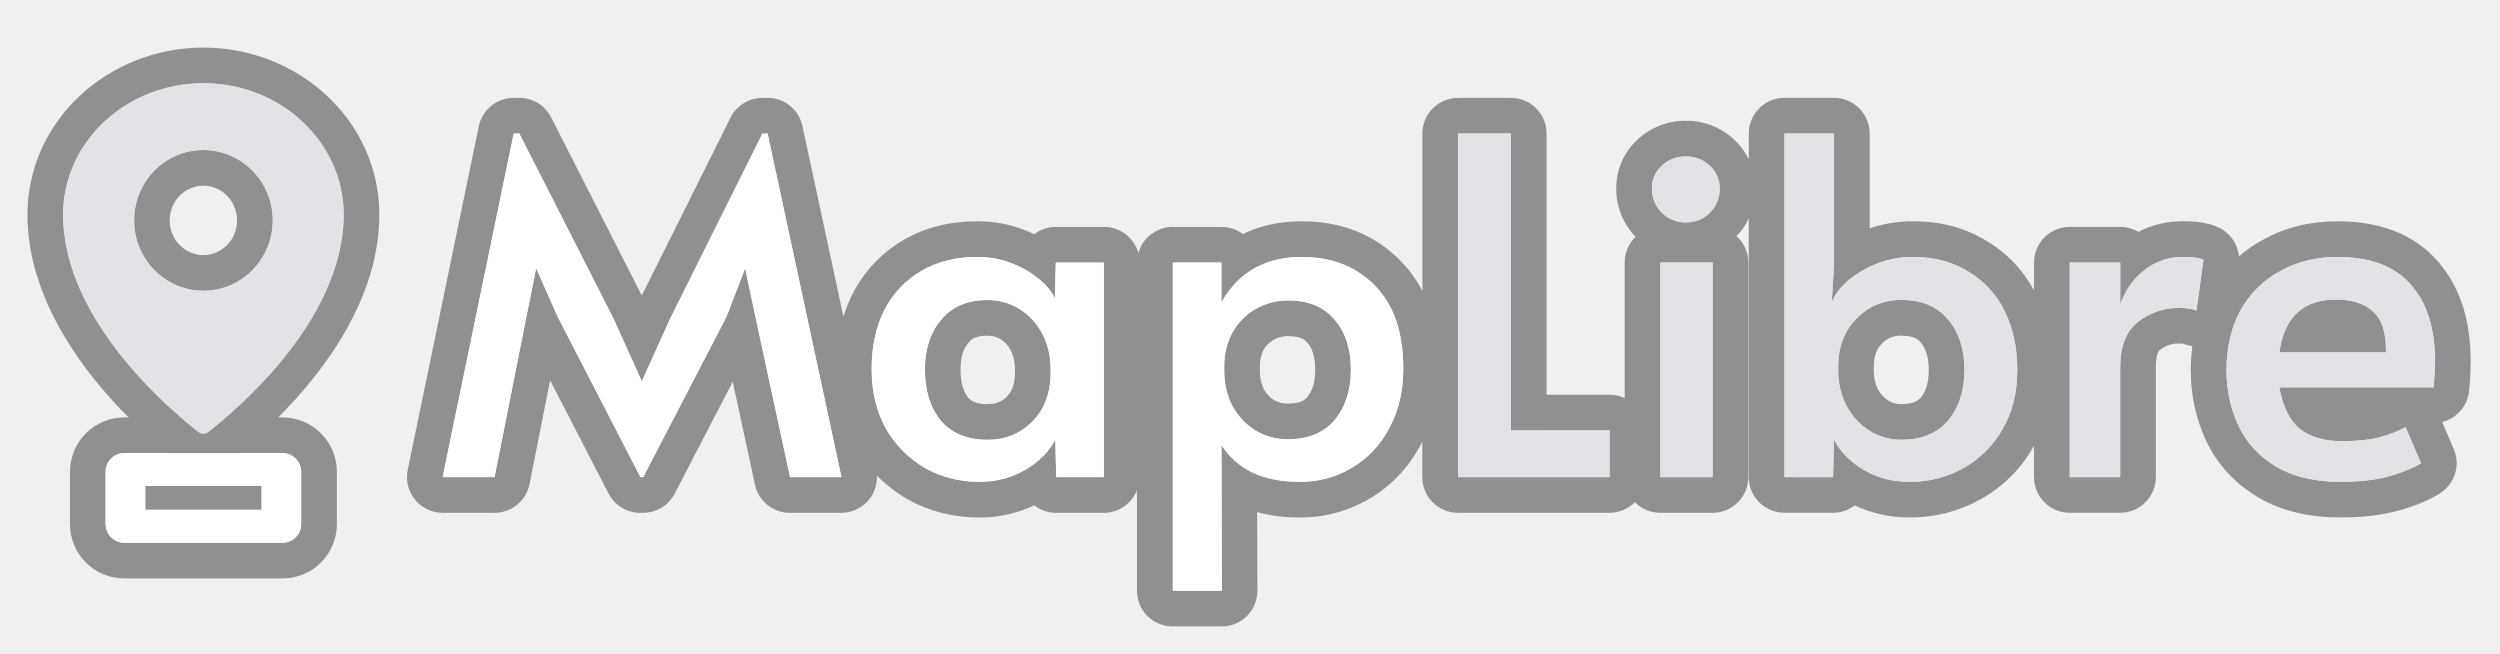
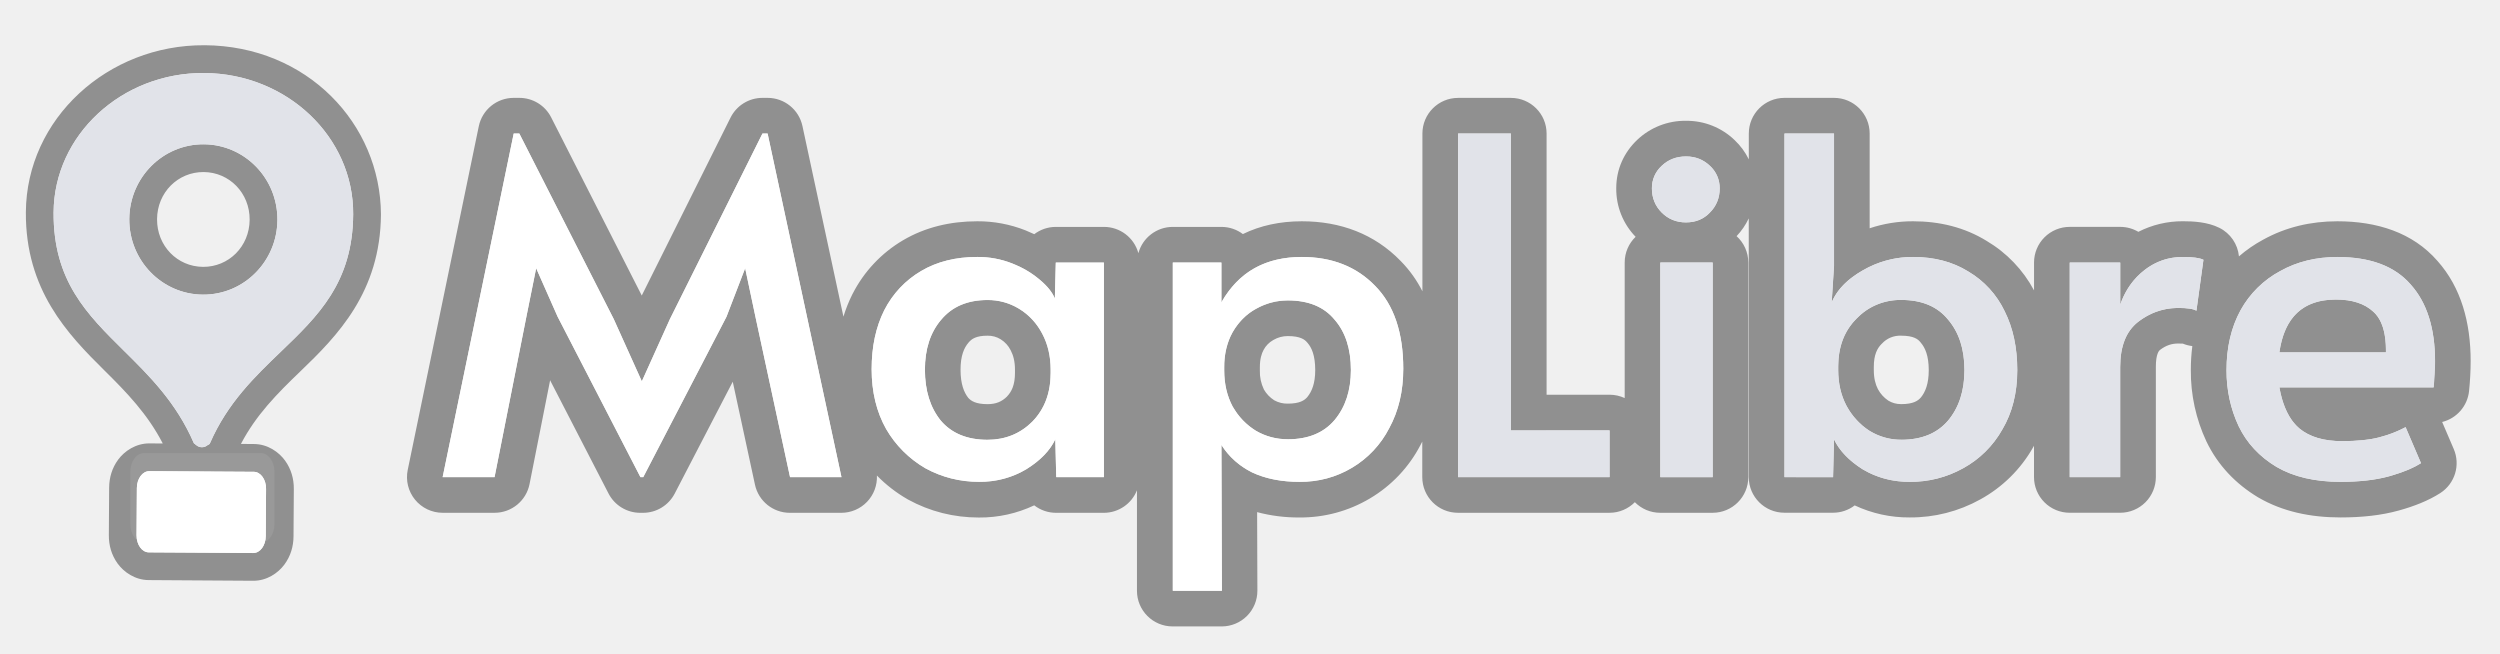
- <svg xmlns="http://www.w3.org/2000/svg" width="88" height="23" fill="none">
-   <path d="M17.408 16.796h-1.827l2.501-12.095h.198l3.324 6.533.988 2.19.988-2.19 3.258-6.533h.181l2.6 12.095h-1.81l-1.218-5.644-.362-1.71-.658 1.71-2.929 5.644h-.098l-2.914-5.644-.757-1.71-.345 1.71zm1.958-3.42l-.726 3.663a1.255 1.255 0 01-1.232 1.011h-1.827a1.255 1.255 0 01-1.229-1.509l2.501-12.095a1.255 1.255 0 011.23-1.001h.197a1.255 1.255 0 011.12.685l3.19 6.273 3.125-6.263a1.255 1.255 0 011.123-.695h.181a1.255 1.255 0 011.227.991l1.443 6.71a5.11 5.11 0 01.314-.787l.009-.016a4.623 4.623 0 011.777-1.887c.782-.46 1.668-.667 2.611-.667a4.548 4.548 0 011.7.32l.306.134c.21-.16.474-.256.759-.256h1.694a1.255 1.255 0 011.212.925 1.255 1.255 0 011.212-.925h1.711c.284 0 .545.094.755.252.613-.3 1.312-.45 2.075-.45 1.356 0 2.557.445 3.482 1.4.314.319.566.676.763 1.064V4.701a1.255 1.255 0 011.255-1.255h1.86A1.255 1.255 0 0154.44 4.7v9.194h2.217c.19 0 .37.043.532.118v-4.77c0-.356.147-.678.385-.906a2.416 2.416 0 01-.682-1.71c0-.665.267-1.253.735-1.7a2.448 2.448 0 011.722-.674 2.43 2.43 0 011.705.675c.211.2.381.43.504.683V4.7a1.255 1.255 0 011.255-1.255h1.744A1.255 1.255 0 0165.812 4.7v3.335a4.76 4.76 0 011.526-.246c.938 0 1.817.214 2.59.69a4.47 4.47 0 011.67 1.743v-.98a1.255 1.255 0 011.256-1.256h1.777c.233 0 .451.064.639.174a3.407 3.407 0 011.567-.372c.346 0 .861.02 1.285.232a1.255 1.255 0 01.689 1.004 4.73 4.73 0 01.853-.588c.795-.44 1.675-.647 2.61-.647 1.385 0 2.65.39 3.525 1.396.836.938 1.168 2.173 1.168 3.528 0 .343-.02.694-.056 1.051a1.255 1.255 0 01-.947 1.09l.408.952a1.255 1.255 0 01-.477 1.552c-.418.268-.92.463-1.458.612-.613.171-1.304.244-2.049.244-1.06 0-2.043-.207-2.886-.698l-.015-.008c-.798-.48-1.419-1.135-1.818-1.963l-.004-.008a5.815 5.815 0 01-.548-2.512c0-.286.017-.567.053-.843a1.255 1.255 0 01-.333-.086l-.166-.004c-.223 0-.426.062-.643.228-.03.024-.142.139-.142.59v3.883a1.255 1.255 0 01-1.256 1.256h-1.777a1.255 1.255 0 01-1.256-1.256v-1.103l-.032.057a4.778 4.778 0 01-1.86 1.833 5.04 5.04 0 01-2.484.634 4.47 4.47 0 01-1.935-.424 1.252 1.252 0 01-.764.258h-1.71a1.255 1.255 0 01-1.256-1.255V7.687a2.402 2.402 0 01-.428.625c.253.23.412.561.412.93v7.553a1.255 1.255 0 01-1.256 1.255h-1.843c-.35 0-.666-.142-.894-.373-.228.23-.544.373-.894.373H51.32a1.255 1.255 0 01-1.256-1.255v-1.251l-.061.117a4.703 4.703 0 01-1.782 1.884 4.767 4.767 0 01-2.485.67 5.6 5.6 0 01-1.485-.188l.009 2.764a1.255 1.255 0 01-1.255 1.259h-1.729a1.255 1.255 0 01-1.255-1.255v-3.537a1.255 1.255 0 01-1.167.793h-1.679a1.25 1.25 0 01-.77-.263 4.47 4.47 0 01-1.945.429c-.885 0-1.724-.21-2.495-.632l-.017-.01a4.983 4.983 0 01-1.081-.836 1.255 1.255 0 01-1.254 1.312h-1.81a1.255 1.255 0 01-1.228-.99l-.782-3.625-2.044 3.939a1.255 1.255 0 01-1.115.676h-.098a1.255 1.255 0 01-1.116-.68l-2.061-3.994zM35.92 16.63l.207-.114.223-.15c.329-.237.574-.499.735-.785l.061-.118.033 1.332h1.678V9.242h-1.694l-.033 1.267c-.088-.22-.264-.438-.526-.658l-.032-.028a3.16 3.16 0 00-.668-.428l-.27-.12a3.293 3.293 0 00-1.235-.23c-.757 0-1.415.163-1.974.493-.56.329-.993.79-1.3 1.382-.297.593-.444 1.284-.444 2.074 0 .8.17 1.503.51 2.107a3.795 3.795 0 001.382 1.381 3.883 3.883 0 001.893.477c.53 0 1.015-.11 1.455-.33zm-2.789-5.38c-.384.45-.575 1.038-.575 1.762 0 .735.186 1.332.559 1.794.384.45.933.675 1.645.675a2.25 2.25 0 00.934-.19c.166-.076.323-.172.468-.29l.178-.161a2.163 2.163 0 00.397-.561c.163-.333.244-.717.244-1.15v-.115c0-.472-.098-.894-.296-1.267l-.043-.077a2.211 2.211 0 00-.633-.709l-.13-.086-.047-.028a2.099 2.099 0 00-1.073-.285c-.702 0-1.244.231-1.629.692zm2.316 2.706c.163-.17.28-.407.28-.83v-.114c0-.292-.06-.508-.15-.68a.958.958 0 00-.353-.389.851.851 0 00-.464-.127c-.4 0-.56.114-.664.239l-.01.012c-.148.174-.275.45-.275.945 0 .506.122.801.27.99.097.11.266.224.68.224.303 0 .504-.09.687-.269zm7.545 1.705a2.626 2.626 0 00.331.423c.213.22.464.402.755.548l.173.074c.433.17.93.255 1.49.255.68 0 1.295-.165 1.844-.493a3.447 3.447 0 001.316-1.4c.329-.603.493-1.299.493-2.089 0-1.273-.33-2.243-.988-2.913-.658-.68-1.52-1.02-2.584-1.02-.598 0-1.124.115-1.575.347a2.807 2.807 0 00-.415.262l-.199.166a3.35 3.35 0 00-.64.82V9.242h-1.712v11.553h1.729l-.017-5.134zm.53-1.138c.137.193.297.36.48.5l.155.11.053.034c.34.197.713.297 1.119.297.714 0 1.262-.225 1.645-.675.385-.46.576-1.048.576-1.762 0-.746-.192-1.338-.576-1.777-.372-.45-.92-.675-1.645-.675-.29 0-.569.053-.835.16a2.366 2.366 0 00-.284.136 1.99 1.99 0 00-.363.254 2.237 2.237 0 00-.46.569l-.082.162a2.56 2.56 0 00-.213 1.072v.115c0 .471.098.894.296 1.267l.135.211zm.964-.818a1.11 1.11 0 00.367.385.937.937 0 00.476.118c.423 0 .59-.117.687-.23.159-.194.28-.478.28-.95 0-.53-.133-.8-.266-.952l-.021-.025c-.078-.094-.231-.221-.68-.221a.995.995 0 00-.503.135l-.012.007a.859.859 0 00-.335.343c-.073.133-.132.324-.132.614v.115a1.43 1.43 0 00.14.66zm15.7-6.222c.232-.23.346-.516.346-.856a1.053 1.053 0 00-.345-.79c-.231-.219-.51-.329-.84-.329-.34 0-.625.11-.855.33a1.053 1.053 0 00-.346.79c0 .34.115.625.346.855.23.23.516.346.856.346.34 0 .62-.115.839-.346zm4.337 9.314l.033-1.332c.128.269.324.518.59.747l.098.081a3.727 3.727 0 00.316.224l.223.122c.436.215.916.322 1.44.322a3.785 3.785 0 001.875-.477 3.52 3.52 0 001.382-1.366c.352-.593.526-1.29.526-2.09 0-.79-.147-1.48-.444-2.073a3.235 3.235 0 00-1.283-1.399c-.549-.34-1.195-.51-1.942-.51a3.476 3.476 0 00-1.527.344l-.086.043-.165.09a3.412 3.412 0 00-.33.214c-.288.21-.507.446-.656.707a1.893 1.893 0 00-.099.198l.082-1.283V4.701h-1.744v12.095zm.473-2.509a2.482 2.482 0 00.566.7c.078.065.159.125.245.18l.144.08a2.105 2.105 0 00.975.232c.713 0 1.262-.225 1.645-.675.384-.46.576-1.053.576-1.778 0-.734-.192-1.327-.576-1.777-.373-.46-.921-.692-1.645-.692a2.18 2.18 0 00-1.015.235c-.147.075-.285.17-.415.282l-.15.142a2.086 2.086 0 00-.42.594c-.149.32-.223.685-.223 1.1v.115c0 .47.097.89.293 1.26zm2.616-.293c.157-.191.28-.479.28-.967 0-.51-.13-.79-.276-.961l-.021-.026c-.082-.1-.232-.225-.67-.225a.868.868 0 00-.681.279l-.012.011c-.154.155-.274.38-.274.807v.115c0 .285.057.499.144.669a1.13 1.13 0 00.367.405c.137.082.28.123.455.123.423 0 .59-.118.686-.23zm8.266-3.013c.23-.087.472-.134.724-.14l.069-.002c.329 0 .542.033.642.099l.247-1.794c-.13-.066-.37-.099-.717-.099a2.3 2.3 0 00-.545.063 2.086 2.086 0 00-.411.148c-.14.067-.273.15-.4.249a2.482 2.482 0 00-.485.499 2.659 2.659 0 00-.32.581l-.05.137v-1.48h-1.778v7.553h1.777v-3.884c0-.364.053-.678.159-.943a1.49 1.49 0 01.466-.636 2.52 2.52 0 01.399-.253 2.19 2.19 0 01.224-.099zm9.784 2.656l.05-.922c0-1.162-.285-2.062-.856-2.698-.559-.647-1.42-.97-2.584-.97-.746 0-1.415.163-2.007.493a3.462 3.462 0 00-1.4 1.382c-.329.604-.493 1.306-.493 2.106 0 .714.143 1.371.428 1.975.285.593.73 1.07 1.332 1.432.604.351 1.355.526 2.255.526.649 0 1.204-.062 1.668-.185l.044-.012.135-.04c.409-.122.736-.263.984-.421l-.542-1.267c-.2.108-.415.199-.642.274l-.297.087c-.34.088-.773.131-1.3.131-.636 0-1.135-.147-1.497-.444a1.573 1.573 0 01-.192-.193c-.244-.294-.415-.705-.512-1.234l-.004-.021h5.43zm-5.427-1.256l-.003.022h3.752v-.138c-.007-.485-.104-.857-.288-1.118a1.056 1.056 0 00-.156-.176c-.307-.285-.746-.428-1.316-.428-.657 0-1.155.202-1.494.604-.253.3-.417.712-.494 1.234zm-27.053 2.77V4.7h-1.86v12.095h5.333v-1.645zm7.103-5.908v7.553h-1.843V9.242h1.843z" fill="#000" fill-opacity=".4" fill-rule="evenodd" />
-   <path d="M19.63 11.151l-.757-1.71-.345 1.71-1.12 5.644h-1.827L18.083 4.7h.197l3.325 6.533.988 2.19.988-2.19L26.839 4.7h.181l2.6 12.095h-1.81l-1.218-5.644-.362-1.71-.658 1.71-2.93 5.644h-.098l-2.913-5.644zm14.836 5.81c-.68 0-1.311-.16-1.893-.478a3.795 3.795 0 01-1.381-1.382c-.34-.604-.51-1.306-.51-2.106 0-.79.147-1.482.444-2.074a3.364 3.364 0 011.3-1.382c.559-.33 1.217-.494 1.974-.494a3.293 3.293 0 011.234.231 3.341 3.341 0 01.97.575c.264.22.44.439.527.659l.033-1.267h1.694v7.553H37.18l-.033-1.332c-.186.395-.526.746-1.02 1.053a3.167 3.167 0 01-1.662.444zm.296-1.482c.626 0 1.152-.214 1.58-.642.428-.44.642-1.01.642-1.711v-.115c0-.472-.098-.894-.296-1.267a2.211 2.211 0 00-.807-.872 2.098 2.098 0 00-1.119-.313c-.702 0-1.245.231-1.629.692-.384.45-.575 1.037-.575 1.76 0 .736.186 1.333.559 1.795.384.45.933.675 1.645.675zm6.521-6.237h1.711v1.4c.604-1.065 1.547-1.597 2.83-1.597 1.064 0 1.926.34 2.584 1.02.659.67.988 1.641.988 2.914 0 .79-.164 1.487-.493 2.09a3.456 3.456 0 01-1.316 1.399 3.51 3.51 0 01-1.844.493c-.636 0-1.19-.11-1.662-.329a2.665 2.665 0 01-1.086-.97l.017 5.134h-1.728V9.242zm4.048 6.22c.714 0 1.262-.224 1.645-.674.385-.46.576-1.048.576-1.762 0-.746-.192-1.338-.576-1.777-.372-.45-.92-.675-1.645-.675-.395 0-.768.098-1.12.296-.34.187-.613.46-.822.823-.197.351-.296.763-.296 1.234v.115c0 .472.098.894.296 1.267.209.362.483.647.823.855.34.197.713.297 1.119.297z" fill="#fff" />
-   <path d="M51.325 4.7h1.86v10.45h3.473v1.646h-5.333zm7.12 4.542h1.843v7.553h-1.843zm.905-1.415a1.159 1.159 0 01-.856-.346 1.165 1.165 0 01-.346-.856 1.053 1.053 0 01.346-.79c.23-.219.516-.329.856-.329.329 0 .609.11.839.33a1.053 1.053 0 01.345.79 1.159 1.159 0 01-.345.855c-.22.23-.5.346-.84.346zm7.875 9.133a3.167 3.167 0 01-1.662-.444c-.482-.307-.817-.658-1.004-1.053l-.033 1.332h-1.71V4.701h1.743v4.657l-.082 1.283c.186-.438.548-.812 1.086-1.119a3.486 3.486 0 011.778-.477c.746 0 1.393.17 1.942.51a3.235 3.235 0 011.283 1.4c.297.592.444 1.282.444 2.072 0 .8-.175 1.498-.526 2.09a3.52 3.52 0 01-1.382 1.366 3.785 3.785 0 01-1.876.477zm-.296-1.481c.713 0 1.26-.225 1.645-.675.384-.46.577-1.053.577-1.778 0-.734-.193-1.327-.577-1.776-.373-.46-.921-.692-1.645-.692a2.115 2.115 0 00-1.58.659c-.428.428-.642.992-.642 1.694v.115c0 .473.098.895.296 1.267a2.385 2.385 0 00.807.872 2.1 2.1 0 001.119.313zm5.927-6.237h1.777v1.481c.176-.505.46-.91.856-1.217a2.14 2.14 0 011.349-.46c.351 0 .593.032.724.098l-.247 1.794c-.099-.066-.313-.099-.642-.099-.516 0-.988.164-1.416.494-.417.329-.626.855-.626 1.58v3.883h-1.777V9.242zm9.534 7.718c-.9 0-1.651-.175-2.255-.526-.603-.362-1.047-.84-1.332-1.432a4.567 4.567 0 01-.428-1.975c0-.8.164-1.502.493-2.106a3.462 3.462 0 011.4-1.382c.592-.33 1.262-.494 2.007-.494 1.163 0 2.024.324 2.584.97.57.637.856 1.537.856 2.7 0 .296-.017.603-.05.92h-5.43c.12.67.356 1.153.708 1.45.362.296.86.443 1.497.443.526 0 .96-.044 1.3-.131a4.123 4.123 0 00.938-.362l.542 1.267c-.274.175-.647.329-1.119.46-.472.132-1.042.197-1.711.197zm1.596-4.558c.01-.68-.137-1.158-.444-1.432-.307-.285-.746-.428-1.316-.428-1.152 0-1.815.62-1.991 1.86h3.752z" fill="#e1e3e9" />
-   <g fill-rule="evenodd" stroke-width="1.036">
-     <path d="M8.166 16.146l-.002.002a1.54 1.54 0 01-2.009 0l-.002-.002-.043-.034-.002-.002-.199-.162H4.377a.657.657 0 00-.659.659v1.84a.657.657 0 00.659.659h5.565a.657.657 0 00.659-.659v-1.84a.657.657 0 00-.659-.659H8.411l-.202.164zm-1.121-.905a.29.29 0 00.113.023.286.286 0 00.189-.07l.077-.063c.634-.508 4.672-3.743 4.672-7.575 0-2.55-2.215-4.625-4.938-4.625S2.221 5.006 2.221 7.556c0 3.225 2.86 6.027 4.144 7.137h.004l.04.038.484.4.077.063a.628.628 0 00.074.047zm-2.52-.548a16.898 16.898 0 01-1.183-1.315C2.187 11.942.967 9.897.967 7.555c0-3.319 2.855-5.88 6.192-5.88 3.338 0 6.193 2.561 6.193 5.881 0 2.34-1.22 4.387-2.376 5.822a16.898 16.898 0 01-1.182 1.315h.15a1.912 1.912 0 011.914 1.914v1.84a1.912 1.912 0 01-1.914 1.914H4.377a1.912 1.912 0 01-1.914-1.914v-1.84a1.912 1.912 0 011.914-1.914zm3.82-6.935c0 .692-.55 1.222-1.187 1.222s-1.185-.529-1.185-1.222.548-1.222 1.185-1.222c.638 0 1.186.529 1.186 1.222zm-1.186 2.477c1.348 0 2.442-1.11 2.442-2.478S8.507 5.28 7.159 5.28 4.72 6.39 4.72 7.758s1.092 2.477 2.44 2.477zm2.048 7.71H5.114v-.838h4.093z" fill="#000" fill-opacity=".4" />
-     <path d="M2.222 7.555c0-2.55 2.214-4.625 4.937-4.625 2.723 0 4.938 2.075 4.938 4.625 0 3.832-4.038 7.068-4.672 7.575l-.077.063a.286.286 0 01-.189.07.286.286 0 01-.188-.07l-.077-.063c-.634-.507-4.672-3.743-4.672-7.575zm4.937 2.68c1.348 0 2.442-1.11 2.442-2.478S8.507 5.28 7.159 5.28 4.72 6.39 4.72 7.758s1.092 2.477 2.44 2.477z" fill="#e1e3e9" />
-     <path d="M4.377 15.948a.657.657 0 00-.659.659v1.84a.657.657 0 00.659.659h5.565a.657.657 0 00.659-.659v-1.84a.657.657 0 00-.659-.659zm4.83 1.16H5.114v.838h4.093z" fill="#fff" />
+ <svg xmlns="http://www.w3.org/2000/svg" width="88" height="23" fill="none" version="1.1" id="svg16">
+   <defs id="defs20" />
+   <path d="M17.408 16.796h-1.827l2.501-12.095h.198l3.324 6.533.988 2.19.988-2.19 3.258-6.533h.181l2.6 12.095h-1.81l-1.218-5.644-.362-1.71-.658 1.71-2.929 5.644h-.098l-2.914-5.644-.757-1.71-.345 1.71zm1.958-3.42l-.726 3.663a1.255 1.255 0 01-1.232 1.011h-1.827a1.255 1.255 0 01-1.229-1.509l2.501-12.095a1.255 1.255 0 011.23-1.001h.197a1.255 1.255 0 011.12.685l3.19 6.273 3.125-6.263a1.255 1.255 0 011.123-.695h.181a1.255 1.255 0 011.227.991l1.443 6.71a5.11 5.11 0 01.314-.787l.009-.016a4.623 4.623 0 011.777-1.887c.782-.46 1.668-.667 2.611-.667a4.548 4.548 0 011.7.32l.306.134c.21-.16.474-.256.759-.256h1.694a1.255 1.255 0 011.212.925 1.255 1.255 0 011.212-.925h1.711c.284 0 .545.094.755.252.613-.3 1.312-.45 2.075-.45 1.356 0 2.557.445 3.482 1.4.314.319.566.676.763 1.064V4.701a1.255 1.255 0 011.255-1.255h1.86A1.255 1.255 0 0154.44 4.7v9.194h2.217c.19 0 .37.043.532.118v-4.77c0-.356.147-.678.385-.906a2.416 2.416 0 01-.682-1.71c0-.665.267-1.253.735-1.7a2.448 2.448 0 011.722-.674 2.43 2.43 0 011.705.675c.211.2.381.43.504.683V4.7a1.255 1.255 0 011.255-1.255h1.744A1.255 1.255 0 0165.812 4.7v3.335a4.76 4.76 0 011.526-.246c.938 0 1.817.214 2.59.69a4.47 4.47 0 011.67 1.743v-.98a1.255 1.255 0 011.256-1.256h1.777c.233 0 .451.064.639.174a3.407 3.407 0 011.567-.372c.346 0 .861.02 1.285.232a1.255 1.255 0 01.689 1.004 4.73 4.73 0 01.853-.588c.795-.44 1.675-.647 2.61-.647 1.385 0 2.65.39 3.525 1.396.836.938 1.168 2.173 1.168 3.528 0 .343-.02.694-.056 1.051a1.255 1.255 0 01-.947 1.09l.408.952a1.255 1.255 0 01-.477 1.552c-.418.268-.92.463-1.458.612-.613.171-1.304.244-2.049.244-1.06 0-2.043-.207-2.886-.698l-.015-.008c-.798-.48-1.419-1.135-1.818-1.963l-.004-.008a5.815 5.815 0 01-.548-2.512c0-.286.017-.567.053-.843a1.255 1.255 0 01-.333-.086l-.166-.004c-.223 0-.426.062-.643.228-.03.024-.142.139-.142.59v3.883a1.255 1.255 0 01-1.256 1.256h-1.777a1.255 1.255 0 01-1.256-1.256v-1.103l-.032.057a4.778 4.778 0 01-1.86 1.833 5.04 5.04 0 01-2.484.634 4.47 4.47 0 01-1.935-.424 1.252 1.252 0 01-.764.258h-1.71a1.255 1.255 0 01-1.256-1.255V7.687a2.402 2.402 0 01-.428.625c.253.23.412.561.412.93v7.553a1.255 1.255 0 01-1.256 1.255h-1.843c-.35 0-.666-.142-.894-.373-.228.23-.544.373-.894.373H51.32a1.255 1.255 0 01-1.256-1.255v-1.251l-.061.117a4.703 4.703 0 01-1.782 1.884 4.767 4.767 0 01-2.485.67 5.6 5.6 0 01-1.485-.188l.009 2.764a1.255 1.255 0 01-1.255 1.259h-1.729a1.255 1.255 0 01-1.255-1.255v-3.537a1.255 1.255 0 01-1.167.793h-1.679a1.25 1.25 0 01-.77-.263 4.47 4.47 0 01-1.945.429c-.885 0-1.724-.21-2.495-.632l-.017-.01a4.983 4.983 0 01-1.081-.836 1.255 1.255 0 01-1.254 1.312h-1.81a1.255 1.255 0 01-1.228-.99l-.782-3.625-2.044 3.939a1.255 1.255 0 01-1.115.676h-.098a1.255 1.255 0 01-1.116-.68l-2.061-3.994zM35.92 16.63l.207-.114.223-.15c.329-.237.574-.499.735-.785l.061-.118.033 1.332h1.678V9.242h-1.694l-.033 1.267c-.088-.22-.264-.438-.526-.658l-.032-.028a3.16 3.16 0 00-.668-.428l-.27-.12a3.293 3.293 0 00-1.235-.23c-.757 0-1.415.163-1.974.493-.56.329-.993.79-1.3 1.382-.297.593-.444 1.284-.444 2.074 0 .8.17 1.503.51 2.107a3.795 3.795 0 001.382 1.381 3.883 3.883 0 001.893.477c.53 0 1.015-.11 1.455-.33zm-2.789-5.38c-.384.45-.575 1.038-.575 1.762 0 .735.186 1.332.559 1.794.384.45.933.675 1.645.675a2.25 2.25 0 00.934-.19c.166-.076.323-.172.468-.29l.178-.161a2.163 2.163 0 00.397-.561c.163-.333.244-.717.244-1.15v-.115c0-.472-.098-.894-.296-1.267l-.043-.077a2.211 2.211 0 00-.633-.709l-.13-.086-.047-.028a2.099 2.099 0 00-1.073-.285c-.702 0-1.244.231-1.629.692zm2.316 2.706c.163-.17.28-.407.28-.83v-.114c0-.292-.06-.508-.15-.68a.958.958 0 00-.353-.389.851.851 0 00-.464-.127c-.4 0-.56.114-.664.239l-.01.012c-.148.174-.275.45-.275.945 0 .506.122.801.27.99.097.11.266.224.68.224.303 0 .504-.09.687-.269zm7.545 1.705a2.626 2.626 0 00.331.423c.213.22.464.402.755.548l.173.074c.433.17.93.255 1.49.255.68 0 1.295-.165 1.844-.493a3.447 3.447 0 001.316-1.4c.329-.603.493-1.299.493-2.089 0-1.273-.33-2.243-.988-2.913-.658-.68-1.52-1.02-2.584-1.02-.598 0-1.124.115-1.575.347a2.807 2.807 0 00-.415.262l-.199.166a3.35 3.35 0 00-.64.82V9.242h-1.712v11.553h1.729l-.017-5.134zm.53-1.138c.137.193.297.36.48.5l.155.11.053.034c.34.197.713.297 1.119.297.714 0 1.262-.225 1.645-.675.385-.46.576-1.048.576-1.762 0-.746-.192-1.338-.576-1.777-.372-.45-.92-.675-1.645-.675-.29 0-.569.053-.835.16a2.366 2.366 0 00-.284.136 1.99 1.99 0 00-.363.254 2.237 2.237 0 00-.46.569l-.082.162a2.56 2.56 0 00-.213 1.072v.115c0 .471.098.894.296 1.267l.135.211zm.964-.818a1.11 1.11 0 00.367.385.937.937 0 00.476.118c.423 0 .59-.117.687-.23.159-.194.28-.478.28-.95 0-.53-.133-.8-.266-.952l-.021-.025c-.078-.094-.231-.221-.68-.221a.995.995 0 00-.503.135l-.012.007a.859.859 0 00-.335.343c-.073.133-.132.324-.132.614v.115a1.43 1.43 0 00.14.66zm15.7-6.222c.232-.23.346-.516.346-.856a1.053 1.053 0 00-.345-.79c-.231-.219-.51-.329-.84-.329-.34 0-.625.11-.855.33a1.053 1.053 0 00-.346.79c0 .34.115.625.346.855.23.23.516.346.856.346.34 0 .62-.115.839-.346zm4.337 9.314l.033-1.332c.128.269.324.518.59.747l.098.081a3.727 3.727 0 00.316.224l.223.122c.436.215.916.322 1.44.322a3.785 3.785 0 001.875-.477 3.52 3.52 0 001.382-1.366c.352-.593.526-1.29.526-2.09 0-.79-.147-1.48-.444-2.073a3.235 3.235 0 00-1.283-1.399c-.549-.34-1.195-.51-1.942-.51a3.476 3.476 0 00-1.527.344l-.086.043-.165.09a3.412 3.412 0 00-.33.214c-.288.21-.507.446-.656.707a1.893 1.893 0 00-.099.198l.082-1.283V4.701h-1.744v12.095zm.473-2.509a2.482 2.482 0 00.566.7c.078.065.159.125.245.18l.144.08a2.105 2.105 0 00.975.232c.713 0 1.262-.225 1.645-.675.384-.46.576-1.053.576-1.778 0-.734-.192-1.327-.576-1.777-.373-.46-.921-.692-1.645-.692a2.18 2.18 0 00-1.015.235c-.147.075-.285.17-.415.282l-.15.142a2.086 2.086 0 00-.42.594c-.149.32-.223.685-.223 1.1v.115c0 .47.097.89.293 1.26zm2.616-.293c.157-.191.28-.479.28-.967 0-.51-.13-.79-.276-.961l-.021-.026c-.082-.1-.232-.225-.67-.225a.868.868 0 00-.681.279l-.012.011c-.154.155-.274.38-.274.807v.115c0 .285.057.499.144.669a1.13 1.13 0 00.367.405c.137.082.28.123.455.123.423 0 .59-.118.686-.23zm8.266-3.013c.23-.087.472-.134.724-.14l.069-.002c.329 0 .542.033.642.099l.247-1.794c-.13-.066-.37-.099-.717-.099a2.3 2.3 0 00-.545.063 2.086 2.086 0 00-.411.148c-.14.067-.273.15-.4.249a2.482 2.482 0 00-.485.499 2.659 2.659 0 00-.32.581l-.05.137v-1.48h-1.778v7.553h1.777v-3.884c0-.364.053-.678.159-.943a1.49 1.49 0 01.466-.636 2.52 2.52 0 01.399-.253 2.19 2.19 0 01.224-.099zm9.784 2.656l.05-.922c0-1.162-.285-2.062-.856-2.698-.559-.647-1.42-.97-2.584-.97-.746 0-1.415.163-2.007.493a3.462 3.462 0 00-1.4 1.382c-.329.604-.493 1.306-.493 2.106 0 .714.143 1.371.428 1.975.285.593.73 1.07 1.332 1.432.604.351 1.355.526 2.255.526.649 0 1.204-.062 1.668-.185l.044-.012.135-.04c.409-.122.736-.263.984-.421l-.542-1.267c-.2.108-.415.199-.642.274l-.297.087c-.34.088-.773.131-1.3.131-.636 0-1.135-.147-1.497-.444a1.573 1.573 0 01-.192-.193c-.244-.294-.415-.705-.512-1.234l-.004-.021h5.43zm-5.427-1.256l-.003.022h3.752v-.138c-.007-.485-.104-.857-.288-1.118a1.056 1.056 0 00-.156-.176c-.307-.285-.746-.428-1.316-.428-.657 0-1.155.202-1.494.604-.253.3-.417.712-.494 1.234zm-27.053 2.77V4.7h-1.86v12.095h5.333v-1.645zm7.103-5.908v7.553h-1.843V9.242h1.843z" fill="#000" fill-opacity=".4" fill-rule="evenodd" id="path2" />
+   <path d="M19.63 11.151l-.757-1.71-.345 1.71-1.12 5.644h-1.827L18.083 4.7h.197l3.325 6.533.988 2.19.988-2.19L26.839 4.7h.181l2.6 12.095h-1.81l-1.218-5.644-.362-1.71-.658 1.71-2.93 5.644h-.098l-2.913-5.644zm14.836 5.81c-.68 0-1.311-.16-1.893-.478a3.795 3.795 0 01-1.381-1.382c-.34-.604-.51-1.306-.51-2.106 0-.79.147-1.482.444-2.074a3.364 3.364 0 011.3-1.382c.559-.33 1.217-.494 1.974-.494a3.293 3.293 0 011.234.231 3.341 3.341 0 01.97.575c.264.22.44.439.527.659l.033-1.267h1.694v7.553H37.18l-.033-1.332c-.186.395-.526.746-1.02 1.053a3.167 3.167 0 01-1.662.444zm.296-1.482c.626 0 1.152-.214 1.58-.642.428-.44.642-1.01.642-1.711v-.115c0-.472-.098-.894-.296-1.267a2.211 2.211 0 00-.807-.872 2.098 2.098 0 00-1.119-.313c-.702 0-1.245.231-1.629.692-.384.45-.575 1.037-.575 1.76 0 .736.186 1.333.559 1.795.384.45.933.675 1.645.675zm6.521-6.237h1.711v1.4c.604-1.065 1.547-1.597 2.83-1.597 1.064 0 1.926.34 2.584 1.02.659.67.988 1.641.988 2.914 0 .79-.164 1.487-.493 2.09a3.456 3.456 0 01-1.316 1.399 3.51 3.51 0 01-1.844.493c-.636 0-1.19-.11-1.662-.329a2.665 2.665 0 01-1.086-.97l.017 5.134h-1.728V9.242zm4.048 6.22c.714 0 1.262-.224 1.645-.674.385-.46.576-1.048.576-1.762 0-.746-.192-1.338-.576-1.777-.372-.45-.92-.675-1.645-.675-.395 0-.768.098-1.12.296-.34.187-.613.46-.822.823-.197.351-.296.763-.296 1.234v.115c0 .472.098.894.296 1.267.209.362.483.647.823.855.34.197.713.297 1.119.297z" fill="#fff" id="path4" />
+   <path d="M51.325 4.7h1.86v10.45h3.473v1.646h-5.333zm7.12 4.542h1.843v7.553h-1.843zm.905-1.415a1.159 1.159 0 01-.856-.346 1.165 1.165 0 01-.346-.856 1.053 1.053 0 01.346-.79c.23-.219.516-.329.856-.329.329 0 .609.11.839.33a1.053 1.053 0 01.345.79 1.159 1.159 0 01-.345.855c-.22.23-.5.346-.84.346zm7.875 9.133a3.167 3.167 0 01-1.662-.444c-.482-.307-.817-.658-1.004-1.053l-.033 1.332h-1.71V4.701h1.743v4.657l-.082 1.283c.186-.438.548-.812 1.086-1.119a3.486 3.486 0 011.778-.477c.746 0 1.393.17 1.942.51a3.235 3.235 0 011.283 1.4c.297.592.444 1.282.444 2.072 0 .8-.175 1.498-.526 2.09a3.52 3.52 0 01-1.382 1.366 3.785 3.785 0 01-1.876.477zm-.296-1.481c.713 0 1.26-.225 1.645-.675.384-.46.577-1.053.577-1.778 0-.734-.193-1.327-.577-1.776-.373-.46-.921-.692-1.645-.692a2.115 2.115 0 00-1.58.659c-.428.428-.642.992-.642 1.694v.115c0 .473.098.895.296 1.267a2.385 2.385 0 00.807.872 2.1 2.1 0 001.119.313zm5.927-6.237h1.777v1.481c.176-.505.46-.91.856-1.217a2.14 2.14 0 011.349-.46c.351 0 .593.032.724.098l-.247 1.794c-.099-.066-.313-.099-.642-.099-.516 0-.988.164-1.416.494-.417.329-.626.855-.626 1.58v3.883h-1.777V9.242zm9.534 7.718c-.9 0-1.651-.175-2.255-.526-.603-.362-1.047-.84-1.332-1.432a4.567 4.567 0 01-.428-1.975c0-.8.164-1.502.493-2.106a3.462 3.462 0 011.4-1.382c.592-.33 1.262-.494 2.007-.494 1.163 0 2.024.324 2.584.97.57.637.856 1.537.856 2.7 0 .296-.017.603-.05.92h-5.43c.12.67.356 1.153.708 1.45.362.296.86.443 1.497.443.526 0 .96-.044 1.3-.131a4.123 4.123 0 00.938-.362l.542 1.267c-.274.175-.647.329-1.119.46-.472.132-1.042.197-1.711.197zm1.596-4.558c.01-.68-.137-1.158-.444-1.432-.307-.285-.746-.428-1.316-.428-1.152 0-1.815.62-1.991 1.86h3.752z" fill="#e1e3e9" id="path6" />
+   <path style="fill:#ffffff;fill-rule:evenodd;stroke-width:1.036" id="path12" d="m 5.074,15.948 a 0.484,0.657 0 0 0 -0.486,0.659 v 1.84 a 0.484,0.657 0 0 0 0.486,0.659 h 4.101 a 0.484,0.657 0 0 0 0.486,-0.659 v -1.84 a 0.484,0.657 0 0 0 -0.486,-0.659 z m 3.56,1.16 H 5.617 v 0.838 h 3.017 z" />
+   <g id="g934" transform="matrix(0.8880715,0,0,0.8880715,15.55289,2.850226)" style="stroke-width:1.126">
+     <path id="path6-6" d="m -9.408,-1.416 c -3.833,-0.025 -7.056,2.912 -7.08,6.615 -0.02,3.08 1.653,4.832 3.107,6.268 0.903,0.892 1.721,1.741 2.32,2.902 l -0.525,-0.004 c -0.543,-0.004 -0.992,0.304 -1.24,0.639 -0.248,0.335 -0.359,0.719 -0.361,1.121 l -0.012,1.877 c -0.003,0.402 0.104,0.787 0.348,1.125 0.244,0.338 0.688,0.653 1.23,0.656 l 4.141,0.027 c 0.543,0.004 0.99,-0.306 1.238,-0.641 0.248,-0.335 0.361,-0.719 0.363,-1.121 l 0.012,-1.875 c 0.003,-0.402 -0.104,-0.789 -0.348,-1.127 -0.244,-0.338 -0.688,-0.653 -1.23,-0.656 l -0.518,-0.004 c 0.597,-1.145 1.425,-1.983 2.348,-2.869 1.473,-1.414 3.181,-3.149 3.201,-6.227 -0.017,-3.59 -2.924,-6.684 -6.994,-6.707 z m -0.006,1.1 v 0.002 c 3.274,0.021 5.92,2.533 5.9,5.6 -0.018,2.707 -1.39,4.027 -2.863,5.441 -1.034,0.993 -2.118,2.033 -2.814,3.633 -0.018,0.041 -0.052,0.055 -0.074,0.064 -0.008,0.004 -0.016,0.006 -0.02,0.01 a 0.343,0.343 0 0 1 -0.227,0.084 0.343,0.343 0 0 1 -0.225,-0.086 c -0.014,-0.012 -0.045,-0.038 -0.092,-0.076 -0.699,-1.616 -1.768,-2.669 -2.781,-3.67 -1.454,-1.436 -2.797,-2.763 -2.779,-5.479 0.02,-3.067 2.701,-5.545 5.975,-5.523 z m -0.02,2.826 c -1.621,-0.011 -2.944,1.315 -2.955,2.961 -0.011,1.646 1.295,2.987 2.916,2.998 h 0.002 c 1.621,0.011 2.942,-1.315 2.953,-2.961 0.011,-1.646 -1.295,-2.987 -2.916,-2.998 z m -0.006,1.1 c 1.018,0.007 1.829,0.831 1.822,1.891 -0.007,1.06 -0.83,1.874 -1.848,1.867 -1.018,-0.007 -1.829,-0.831 -1.822,-1.891 0.007,-1.06 0.83,-1.874 1.848,-1.867 z m -2.154,11.857 4.141,0.025 c 0.271,0.002 0.489,0.305 0.486,0.676 l -0.014,1.875 c -0.002,0.371 -0.224,0.67 -0.494,0.668 l -4.141,-0.025 c -0.271,-0.002 -0.487,-0.305 -0.484,-0.676 l 0.012,-1.875 c 0.002,-0.371 0.224,-0.67 0.494,-0.668 z" style="color:#000000;font-style:normal;font-variant:normal;font-weight:normal;font-stretch:normal;font-size:medium;line-height:normal;font-family:sans-serif;font-variant-ligatures:normal;font-variant-position:normal;font-variant-caps:normal;font-variant-numeric:normal;font-variant-alternates:normal;font-feature-settings:normal;text-indent:0;text-align:start;text-decoration:none;text-decoration-line:none;text-decoration-style:solid;text-decoration-color:#000000;letter-spacing:normal;word-spacing:normal;text-transform:none;writing-mode:lr-tb;direction:ltr;text-orientation:mixed;dominant-baseline:auto;baseline-shift:baseline;text-anchor:start;white-space:normal;shape-padding:0;clip-rule:evenodd;display:inline;overflow:visible;visibility:visible;opacity:1;isolation:auto;mix-blend-mode:normal;color-interpolation:sRGB;color-interpolation-filters:linearRGB;solid-color:#000000;solid-opacity:1;vector-effect:none;fill:#000000;fill-opacity:0.4;fill-rule:evenodd;stroke:none;stroke-width:2.477;stroke-linecap:butt;stroke-linejoin:miter;stroke-miterlimit:4;stroke-dasharray:none;stroke-dashoffset:0;stroke-opacity:1;color-rendering:auto;image-rendering:auto;shape-rendering:auto;text-rendering:auto;enable-background:accumulate" />
+     <path id="path6-6-8-0" d="m -9.415,-0.316 c -3.274,-0.021 -5.954,2.457 -5.974,5.523 -0.018,2.716 1.325,4.041 2.779,5.477 1.014,1.001 2.082,2.055 2.78,3.671 0.047,0.038 0.079,0.064 0.092,0.076 a 0.343,0.343 0 0 0 0.226,0.085 0.343,0.343 0 0 0 0.227,-0.082 c 0.004,-0.003 0.01,-0.006 0.019,-0.01 0.023,-0.01 0.057,-0.024 0.075,-0.065 0.696,-1.6 1.779,-2.64 2.813,-3.633 1.473,-1.414 2.847,-2.734 2.864,-5.441 0.02,-3.067 -2.627,-5.579 -5.901,-5.601 z m -0.057,8.785 c 1.621,0.011 2.944,-1.315 2.955,-2.96 0.011,-1.646 -1.295,-2.988 -2.916,-2.999 -1.621,-0.011 -2.944,1.315 -2.955,2.96 -0.011,1.646 1.295,2.988 2.916,2.999 z" style="clip-rule:evenodd;fill:#e1e3e9;fill-opacity:1;fill-rule:evenodd;stroke:none;stroke-width:2.477;stroke-miterlimit:4;stroke-dasharray:none;stroke-opacity:0.4" />
+     <path id="path8-2-1-4" d="m -11.594,15.465 c -0.27,-0.002 -0.492,0.297 -0.494,0.668 l -0.012,1.876 c -0.003,0.371 0.215,0.673 0.485,0.674 l 4.141,0.027 c 0.27,0.002 0.492,-0.297 0.494,-0.668 l 0.012,-1.876 c 0.003,-0.371 -0.215,-0.673 -0.485,-0.674 z" style="clip-rule:evenodd;fill:#ffffff;fill-opacity:1;fill-rule:evenodd;stroke:none;stroke-width:2.477;stroke-miterlimit:4;stroke-dasharray:none;stroke-opacity:0.4" />
  </g>
</svg>
